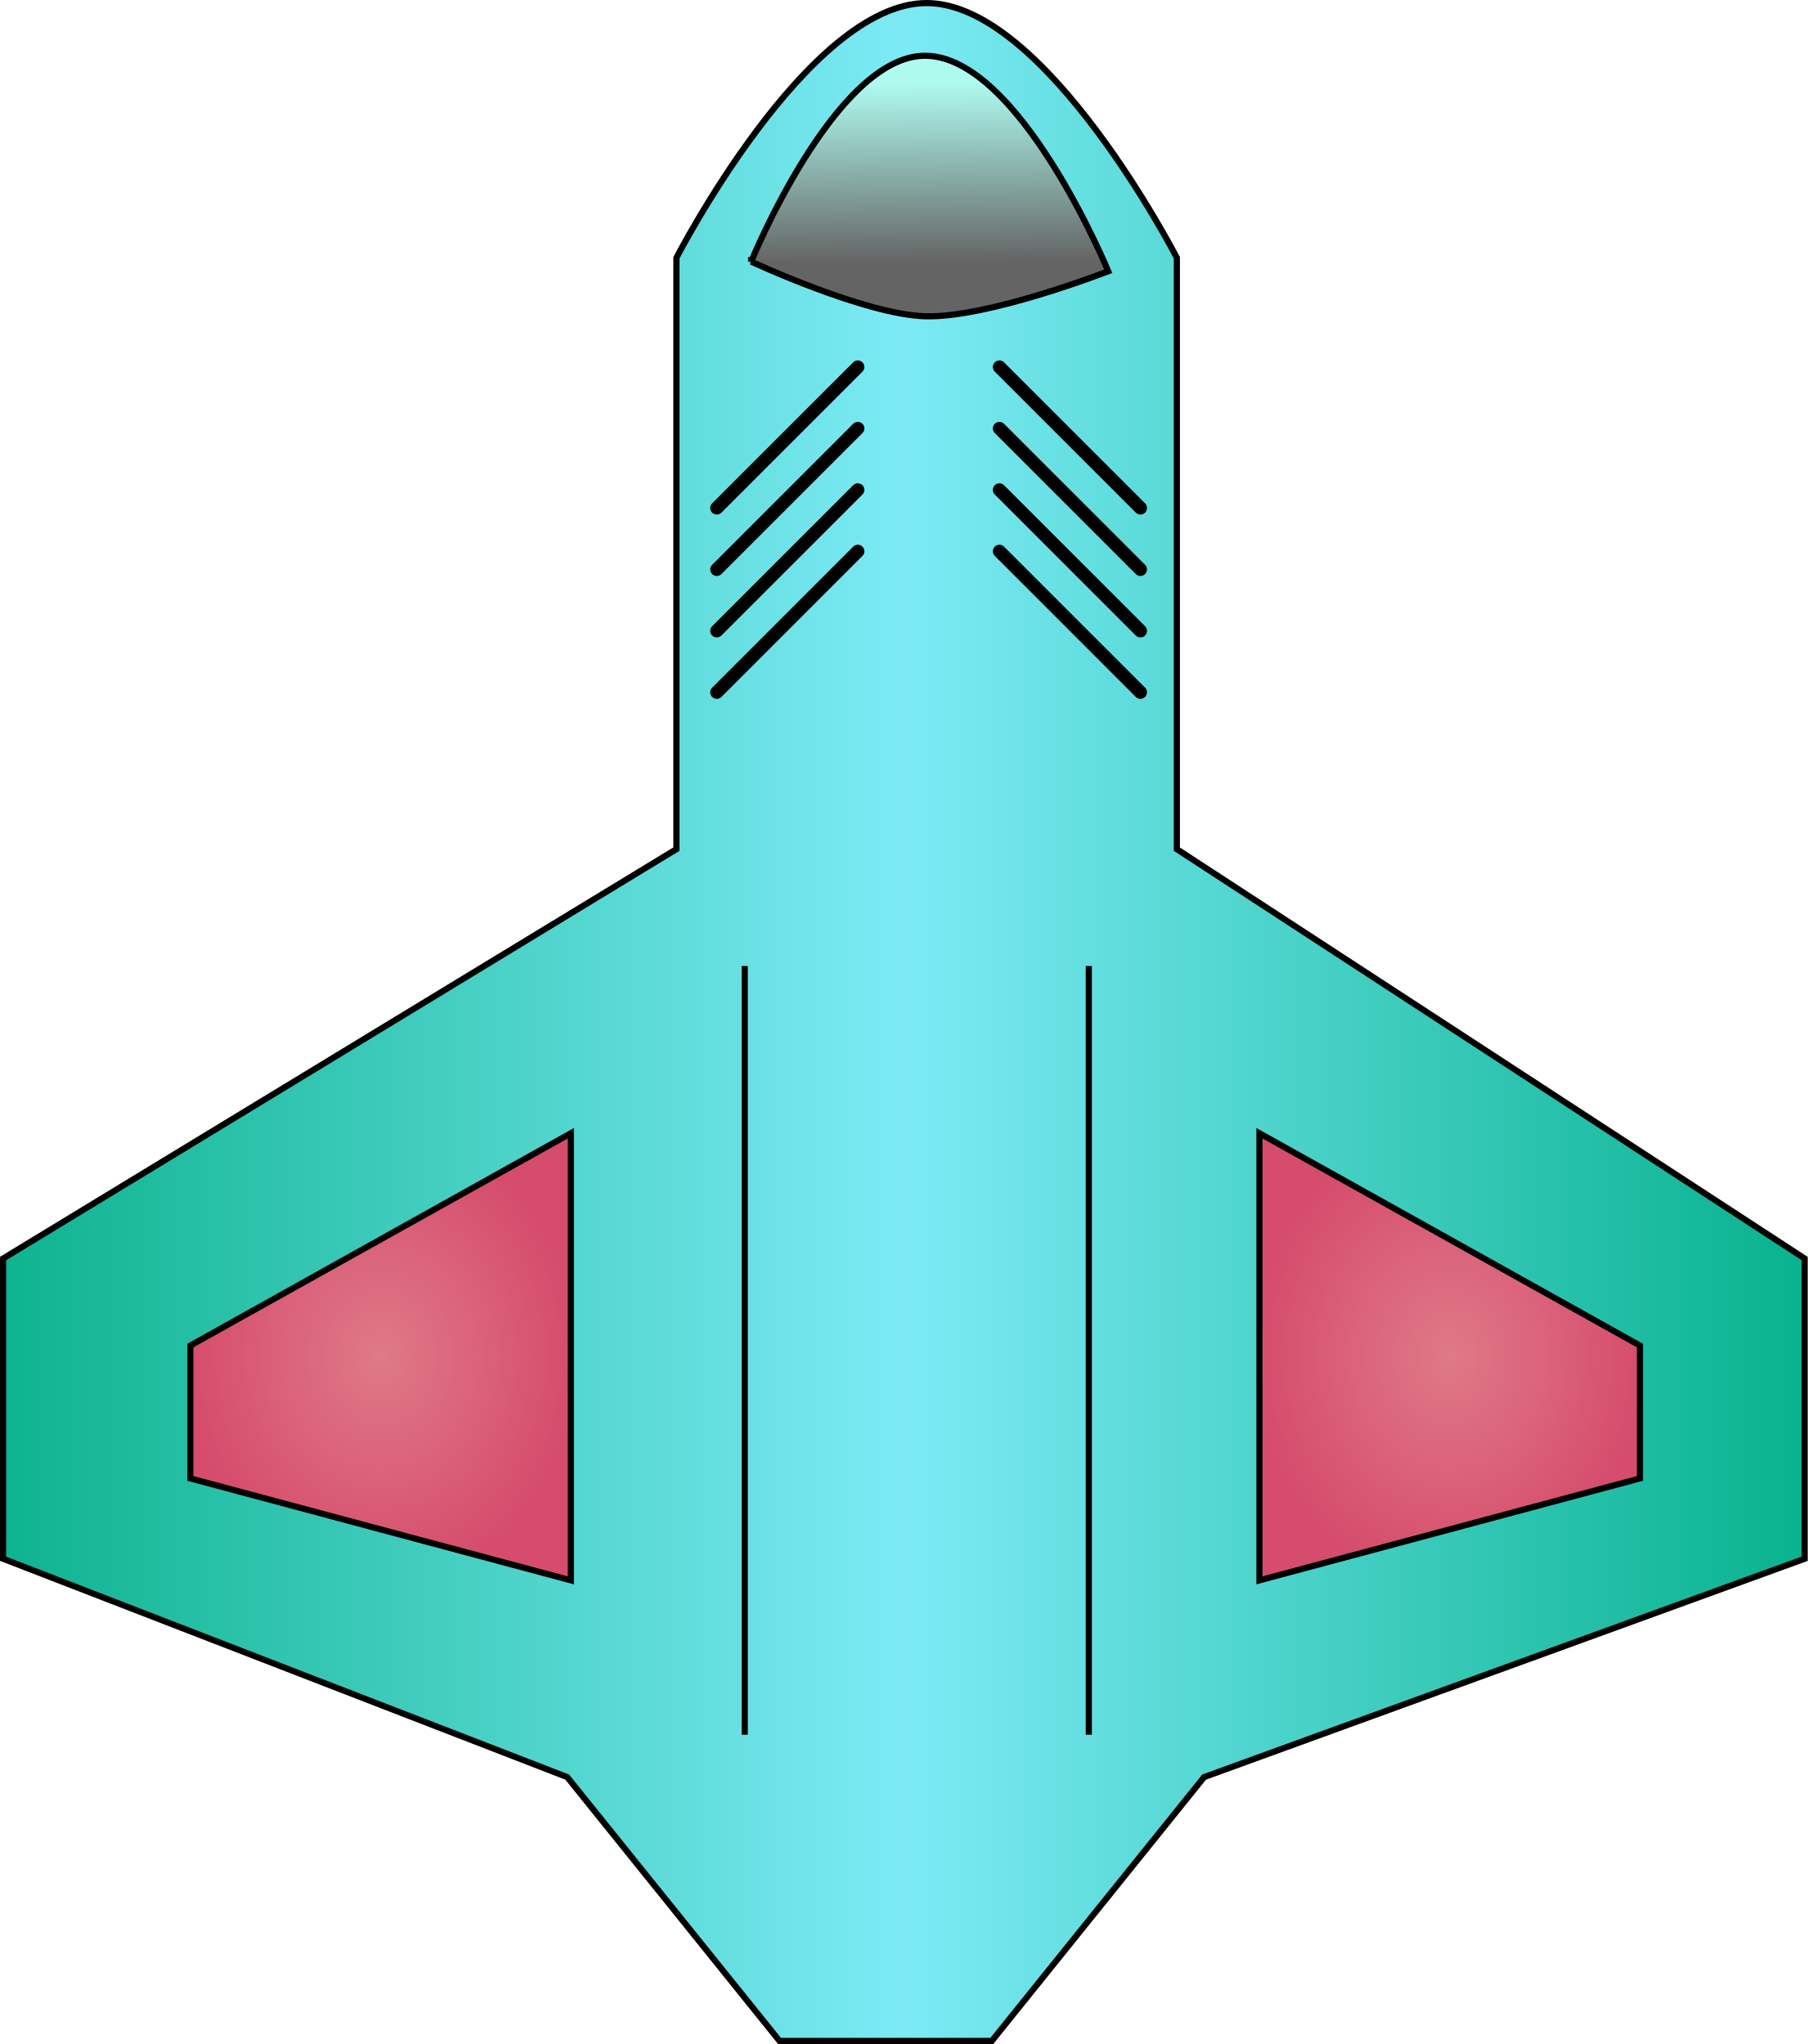
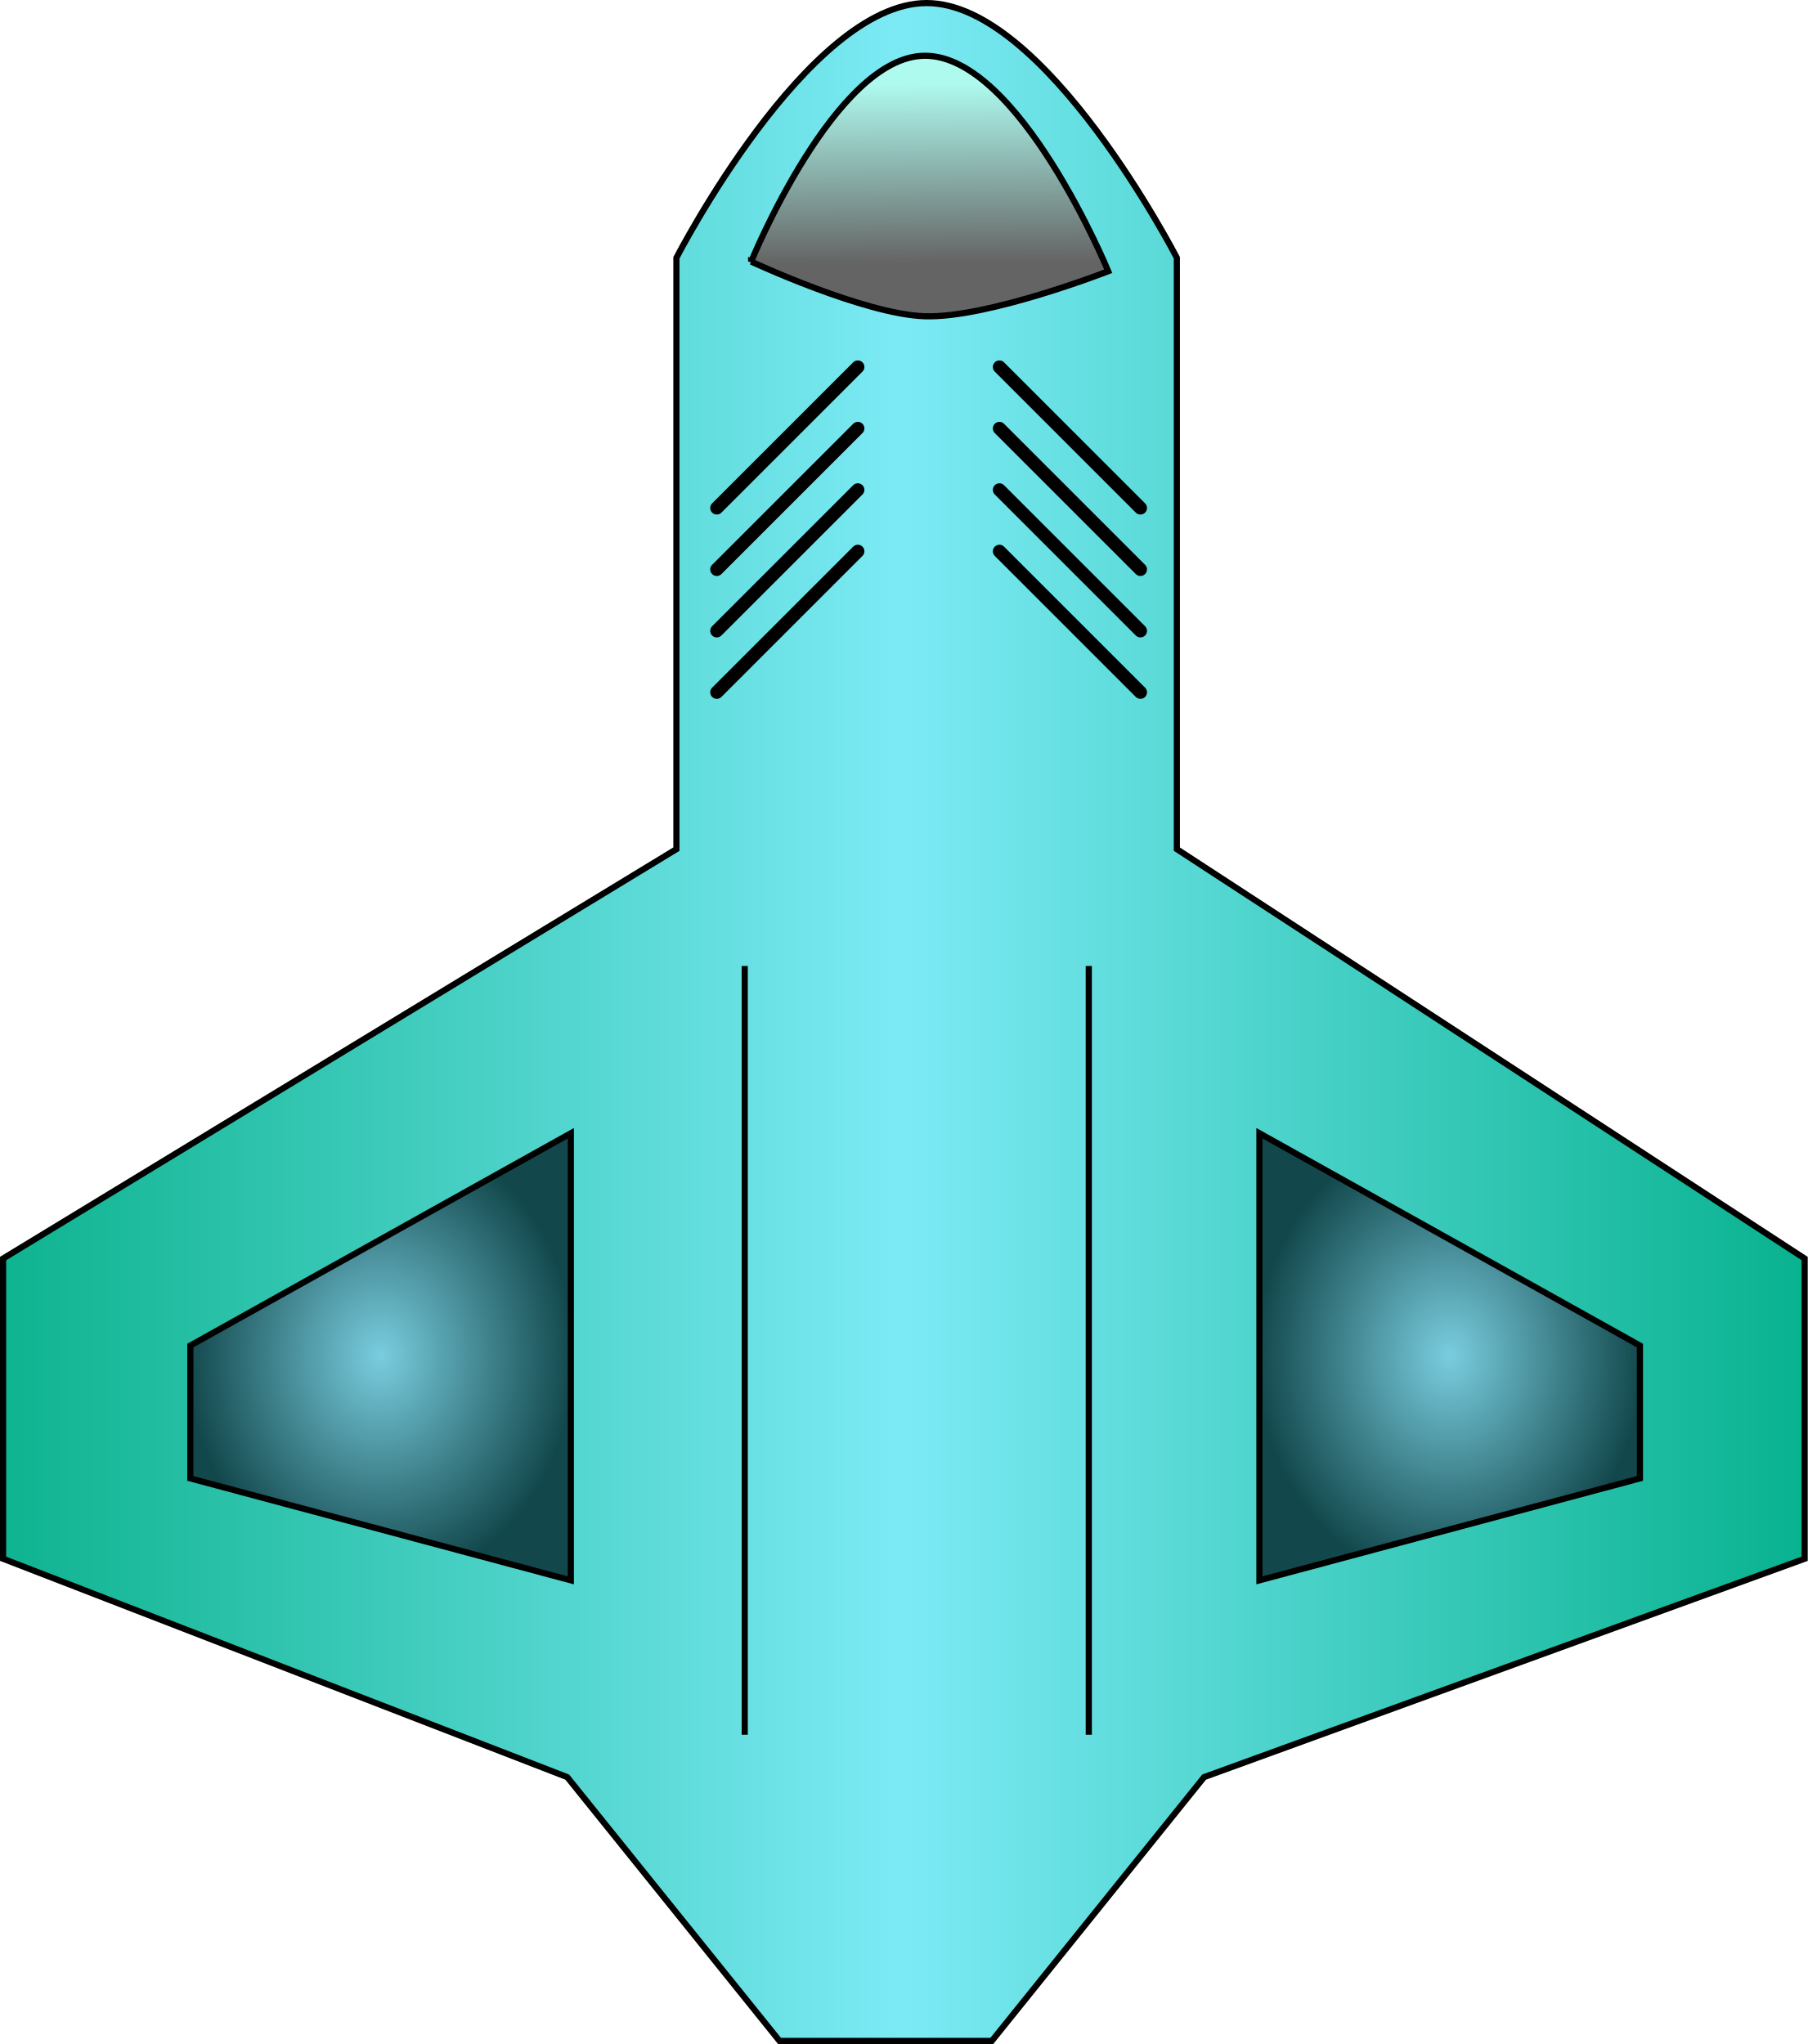
<svg xmlns="http://www.w3.org/2000/svg" xmlns:xlink="http://www.w3.org/1999/xlink" width="77.845mm" height="88.032mm" viewBox="0 0 77.845 88.032" version="1.1" id="svg1">
  <defs id="defs1">
-     <linearGradient id="linearGradient16">
-       <stop style="stop-color:#df7989;stop-opacity:1;" offset="0" id="stop16" />
-       <stop style="stop-color:#d64c6c;stop-opacity:1;" offset="1" id="stop17" />
+     <linearGradient id="linearGradient25">
+       <stop style="stop-color:#79cddf;stop-opacity:1;" offset="0" id="stop24" />
+       <stop style="stop-color:#12484c;stop-opacity:1;" offset="0.998" id="stop25" />
    </linearGradient>
    <linearGradient id="linearGradient8">
      <stop style="stop-color:#affaef;stop-opacity:1;" offset="0" id="stop8" />
      <stop style="stop-color:#646464;stop-opacity:1;" offset="0.998" id="stop9" />
    </linearGradient>
    <linearGradient id="linearGradient2">
      <stop style="stop-color:#0eb38f;stop-opacity:1;" offset="0" id="stop2" />
      <stop style="stop-color:#7ceaf5;stop-opacity:1;" offset="0.5" id="stop4" />
      <stop style="stop-color:#08b28f;stop-opacity:1;" offset="1" id="stop3" />
    </linearGradient>
    <linearGradient xlink:href="#linearGradient2" id="linearGradient3" x1="69.612" y1="113.236" x2="147.457" y2="113.236" gradientUnits="userSpaceOnUse" />
    <linearGradient xlink:href="#linearGradient8" id="linearGradient9" x1="109.961" y1="72.799" x2="110.028" y2="80.556" gradientUnits="userSpaceOnUse" />
-     <radialGradient xlink:href="#linearGradient16" id="radialGradient17" cx="132.038" cy="127.628" fx="132.038" fy="127.628" r="8.325" gradientTransform="matrix(1,0,0,1.180405,0,-23.02479)" gradientUnits="userSpaceOnUse" />
-     <radialGradient xlink:href="#linearGradient16" id="radialGradient19" cx="86" cy="127.628" fx="86" fy="127.628" r="8.325" gradientTransform="matrix(1,0,0,1.180411,0,-23.02564)" gradientUnits="userSpaceOnUse" />
+     <radialGradient xlink:href="#linearGradient25" id="radialGradient17" cx="132.038" cy="127.628" fx="132.038" fy="127.628" r="8.325" gradientTransform="matrix(1,0,0,1.180405,0,-23.02479)" gradientUnits="userSpaceOnUse" />
+     <radialGradient xlink:href="#linearGradient25" id="radialGradient19" cx="86" cy="127.628" fx="86" fy="127.628" r="8.325" gradientTransform="matrix(1,0,0,1.180411,0,-23.02564)" gradientUnits="userSpaceOnUse" />
  </defs>
-   <g id="layer1" transform="translate(-69.61177,-69.21995)">
-     <g id="g19">
+   <g id="layer1" transform="translate(-66.47869,-70.18398)">
+     <g id="g19" transform="translate(-3.133083,0.9640254)">
      <path style="fill:url(#linearGradient3);fill-rule:evenodd;stroke:#000000;stroke-width:0.265px;stroke-linecap:butt;stroke-linejoin:miter;stroke-opacity:1" d="m 103.179,157.12 h 9.142 l 9.142,-11.363 25.86,-9.404 V 123.423 L 120.289,105.792 V 80.323 c 0,0 -5.649,-10.971 -10.775,-10.971 -5.126,0 -10.775,10.971 -10.775,10.971 v 25.468 l -28.995,17.632 v 12.93 l 24.293,9.404 z" id="path2" />
      <path style="fill:url(#radialGradient17);fill-rule:evenodd;stroke:#000000;stroke-width:0.265px;stroke-linecap:butt;stroke-linejoin:miter;stroke-opacity:1" d="m 123.845,118.027 v 19.256 l 16.385,-4.39 v -5.722 z" id="path4" />
      <path style="fill:url(#radialGradient19);fill-rule:evenodd;stroke:#000000;stroke-width:0.265px;stroke-linecap:butt;stroke-linejoin:miter;stroke-opacity:1" d="m 94.193,118.027 v 19.256 l -16.385,-4.39 v -5.722 z" id="path5" />
      <path style="fill:none;fill-rule:evenodd;stroke:#000000;stroke-width:0.265px;stroke-linecap:butt;stroke-linejoin:miter;stroke-opacity:1" d="m 101.681,110.824 v 33.109" id="path6" />
      <path style="fill:none;fill-rule:evenodd;stroke:#000000;stroke-width:0.265px;stroke-linecap:butt;stroke-linejoin:miter;stroke-opacity:1" d="m 116.497,110.824 v 33.109" id="path7" />
      <path style="fill:url(#linearGradient9);fill-rule:evenodd;stroke:#000000;stroke-width:0.265px;stroke-linecap:butt;stroke-linejoin:miter;stroke-opacity:1" d="m 101.958,80.486 c 0,0 4.868,2.271 7.481,2.355 2.709,0.087 7.896,-1.939 7.896,-1.939 0,0 -3.834,-9.29 -7.896,-9.281 -3.867,0.008 -7.481,8.866 -7.481,8.866 z" id="path8" />
      <g id="g12">
        <path style="fill:none;fill-rule:evenodd;stroke:#000000;stroke-width:0.565;stroke-linecap:round;stroke-linejoin:miter;stroke-dasharray:none;stroke-opacity:1" d="m 112.648,85.025 6.073,6.073" id="path9" />
        <path style="fill:none;fill-rule:evenodd;stroke:#000000;stroke-width:0.565;stroke-linecap:round;stroke-linejoin:miter;stroke-dasharray:none;stroke-opacity:1" d="m 112.648,87.671 6.073,6.073" id="path10" />
        <path style="fill:none;fill-rule:evenodd;stroke:#000000;stroke-width:0.565;stroke-linecap:round;stroke-linejoin:miter;stroke-dasharray:none;stroke-opacity:1" d="m 112.648,90.317 6.073,6.073" id="path11" />
        <path style="fill:none;fill-rule:evenodd;stroke:#000000;stroke-width:0.565;stroke-linecap:round;stroke-linejoin:miter;stroke-dasharray:none;stroke-opacity:1" d="m 112.648,92.963 6.073,6.073" id="path12" />
      </g>
      <g id="g16" transform="matrix(-1,0,0,1,219.1991,0)">
        <path style="fill:none;fill-rule:evenodd;stroke:#000000;stroke-width:0.565;stroke-linecap:round;stroke-linejoin:miter;stroke-dasharray:none;stroke-opacity:1" d="m 112.648,85.025 6.073,6.073" id="path13" />
        <path style="fill:none;fill-rule:evenodd;stroke:#000000;stroke-width:0.565;stroke-linecap:round;stroke-linejoin:miter;stroke-dasharray:none;stroke-opacity:1" d="m 112.648,87.671 6.073,6.073" id="path14" />
        <path style="fill:none;fill-rule:evenodd;stroke:#000000;stroke-width:0.565;stroke-linecap:round;stroke-linejoin:miter;stroke-dasharray:none;stroke-opacity:1" d="m 112.648,90.317 6.073,6.073" id="path15" />
        <path style="fill:none;fill-rule:evenodd;stroke:#000000;stroke-width:0.565;stroke-linecap:round;stroke-linejoin:miter;stroke-dasharray:none;stroke-opacity:1" d="m 112.648,92.963 6.073,6.073" id="path16" />
      </g>
    </g>
  </g>
</svg>
